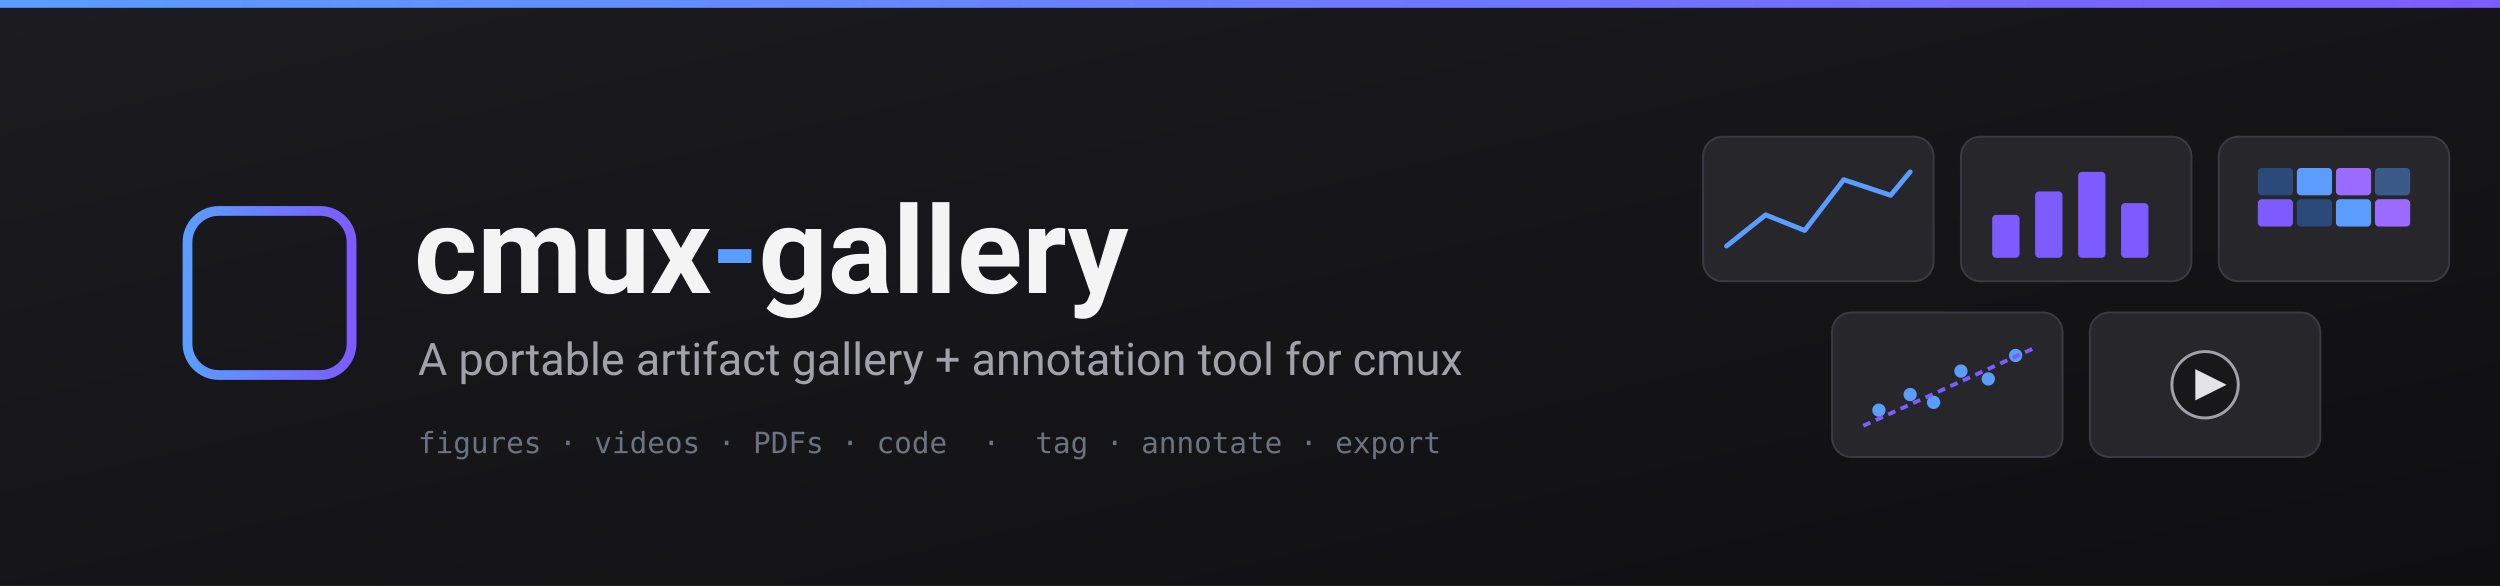
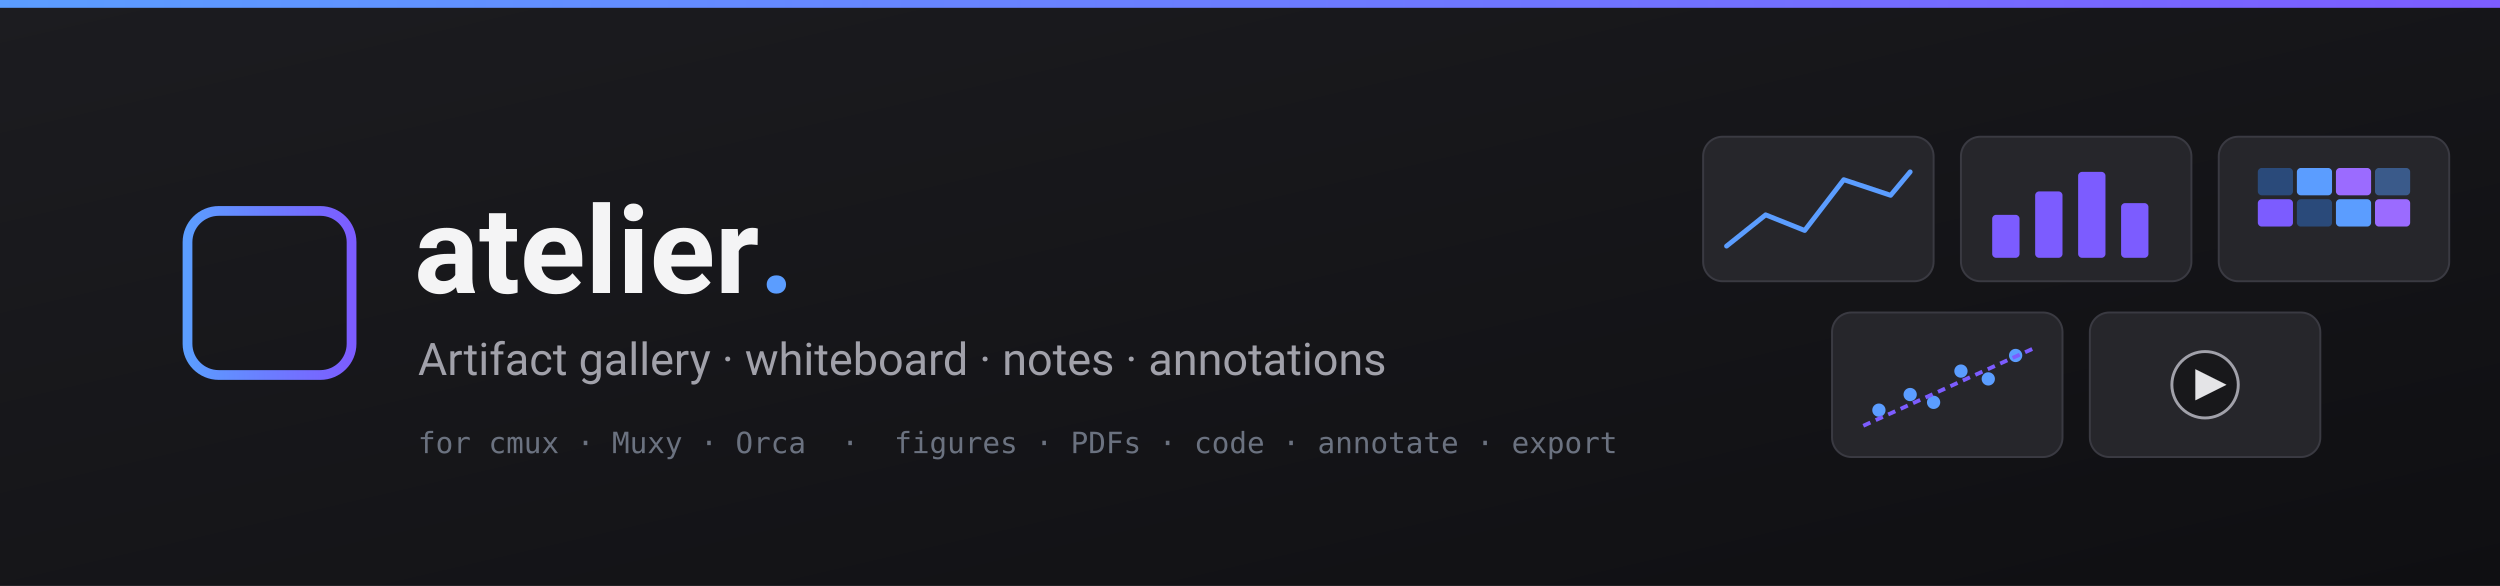
- <svg xmlns="http://www.w3.org/2000/svg" width="1280" height="300" viewBox="0 0 1280 300" role="img" aria-label="cmux-gallery">
+ <svg xmlns="http://www.w3.org/2000/svg" width="1280" height="300" viewBox="0 0 1280 300" role="img" aria-label="atelier">
  <defs>
    <linearGradient id="bg" x1="0" y1="0" x2="1" y2="1">
      <stop offset="0" stop-color="#1c1c20" />
      <stop offset="1" stop-color="#0f0f12" />
    </linearGradient>
    <linearGradient id="acc" x1="0" y1="0" x2="1" y2="0">
      <stop offset="0" stop-color="#5b9dff" />
      <stop offset="1" stop-color="#7c5cff" />
    </linearGradient>
    <style>
      .wm   { font-family: -apple-system, BlinkMacSystemFont, "Segoe UI", Roboto, "Helvetica Neue", sans-serif; }
      .mono { font-family: ui-monospace, "SF Mono", Menlo, Consolas, monospace; }
    </style>
  </defs>
  <rect width="1280" height="300" fill="url(#bg)" />
  <rect width="1280" height="4" fill="url(#acc)" />
  <g transform="translate(96,108)">
    <rect x="0" y="0" width="84" height="84" rx="16" fill="none" stroke="url(#acc)" stroke-width="5" />
    <line x1="42" y1="6" x2="42" y2="78" stroke="url(#acc)" stroke-width="5" />
  </g>
-   <text class="wm" x="212" y="150" font-size="62" font-weight="700" fill="#f4f4f5">cmux<tspan fill="#5b9dff">-</tspan>gallery</text>
-   <text class="wm" x="214" y="192" font-size="23" fill="#a1a1aa">A portable artifact gallery + annotation tool for cmux</text>
-   <text class="mono" x="214" y="232" font-size="15" fill="#6b7280">figures · videos · PDFs · code  ·  tag · annotate · export</text>
+   <text class="wm" x="212" y="150" font-size="62" font-weight="700" fill="#f4f4f5">atelier<tspan fill="#5b9dff">.</tspan>
+   </text>
+   <text class="wm" x="214" y="192" font-size="23" fill="#a1a1aa">Artifact gallery · whiteboard · notes · annotations</text>
+   <text class="mono" x="214" y="232" font-size="15" fill="#6b7280">for cmux · Muxy · Orca  ·  figures · PDFs · code · annotate · export</text>
  <g transform="translate(872,70)">
    <g transform="translate(0,0)">
      <rect width="118" height="74" rx="10" fill="#26262b" stroke="#3a3a42" stroke-width="1" />
      <polyline points="12,56 32,40 52,48 72,22 96,30 106,18" fill="none" stroke="#5b9dff" stroke-width="2.5" stroke-linecap="round" stroke-linejoin="round" />
    </g>
    <g transform="translate(132,0)">
      <rect width="118" height="74" rx="10" fill="#26262b" stroke="#3a3a42" stroke-width="1" />
      <rect x="16" y="40" width="14" height="22" rx="2" fill="#7c5cff" />
      <rect x="38" y="28" width="14" height="34" rx="2" fill="#7c5cff" />
      <rect x="60" y="18" width="14" height="44" rx="2" fill="#7c5cff" />
      <rect x="82" y="34" width="14" height="28" rx="2" fill="#7c5cff" />
    </g>
    <g transform="translate(264,0)">
      <rect width="118" height="74" rx="10" fill="#26262b" stroke="#3a3a42" stroke-width="1" />
      <g transform="translate(20,16)">
        <rect x="0" y="0" width="18" height="14" rx="2" fill="#2a4a7a" />
        <rect x="20" y="0" width="18" height="14" rx="2" fill="#5b9dff" />
        <rect x="40" y="0" width="18" height="14" rx="2" fill="#9b6bff" />
        <rect x="60" y="0" width="18" height="14" rx="2" fill="#3a5a8a" />
        <rect x="0" y="16" width="18" height="14" rx="2" fill="#7c5cff" />
        <rect x="20" y="16" width="18" height="14" rx="2" fill="#2a4a7a" />
        <rect x="40" y="16" width="18" height="14" rx="2" fill="#5b9dff" />
        <rect x="60" y="16" width="18" height="14" rx="2" fill="#9b6bff" />
      </g>
    </g>
    <g transform="translate(66,90)">
      <rect width="118" height="74" rx="10" fill="#26262b" stroke="#3a3a42" stroke-width="1" />
      <g fill="#5b9dff">
        <circle cx="24" cy="50" r="3.4" />
        <circle cx="40" cy="42" r="3.4" />
        <circle cx="52" cy="46" r="3.4" />
        <circle cx="66" cy="30" r="3.4" />
        <circle cx="80" cy="34" r="3.4" />
        <circle cx="94" cy="22" r="3.4" />
      </g>
      <line x1="16" y1="58" x2="104" y2="18" stroke="#7c5cff" stroke-width="2" stroke-dasharray="4 3" />
    </g>
    <g transform="translate(198,90)">
      <rect width="118" height="74" rx="10" fill="#26262b" stroke="#3a3a42" stroke-width="1" />
      <circle cx="59" cy="37" r="17" fill="#18181b" stroke="#a1a1aa" stroke-width="1.5" />
      <path d="M54,29 L70,37 L54,45 Z" fill="#e4e4e7" />
    </g>
  </g>
</svg>
